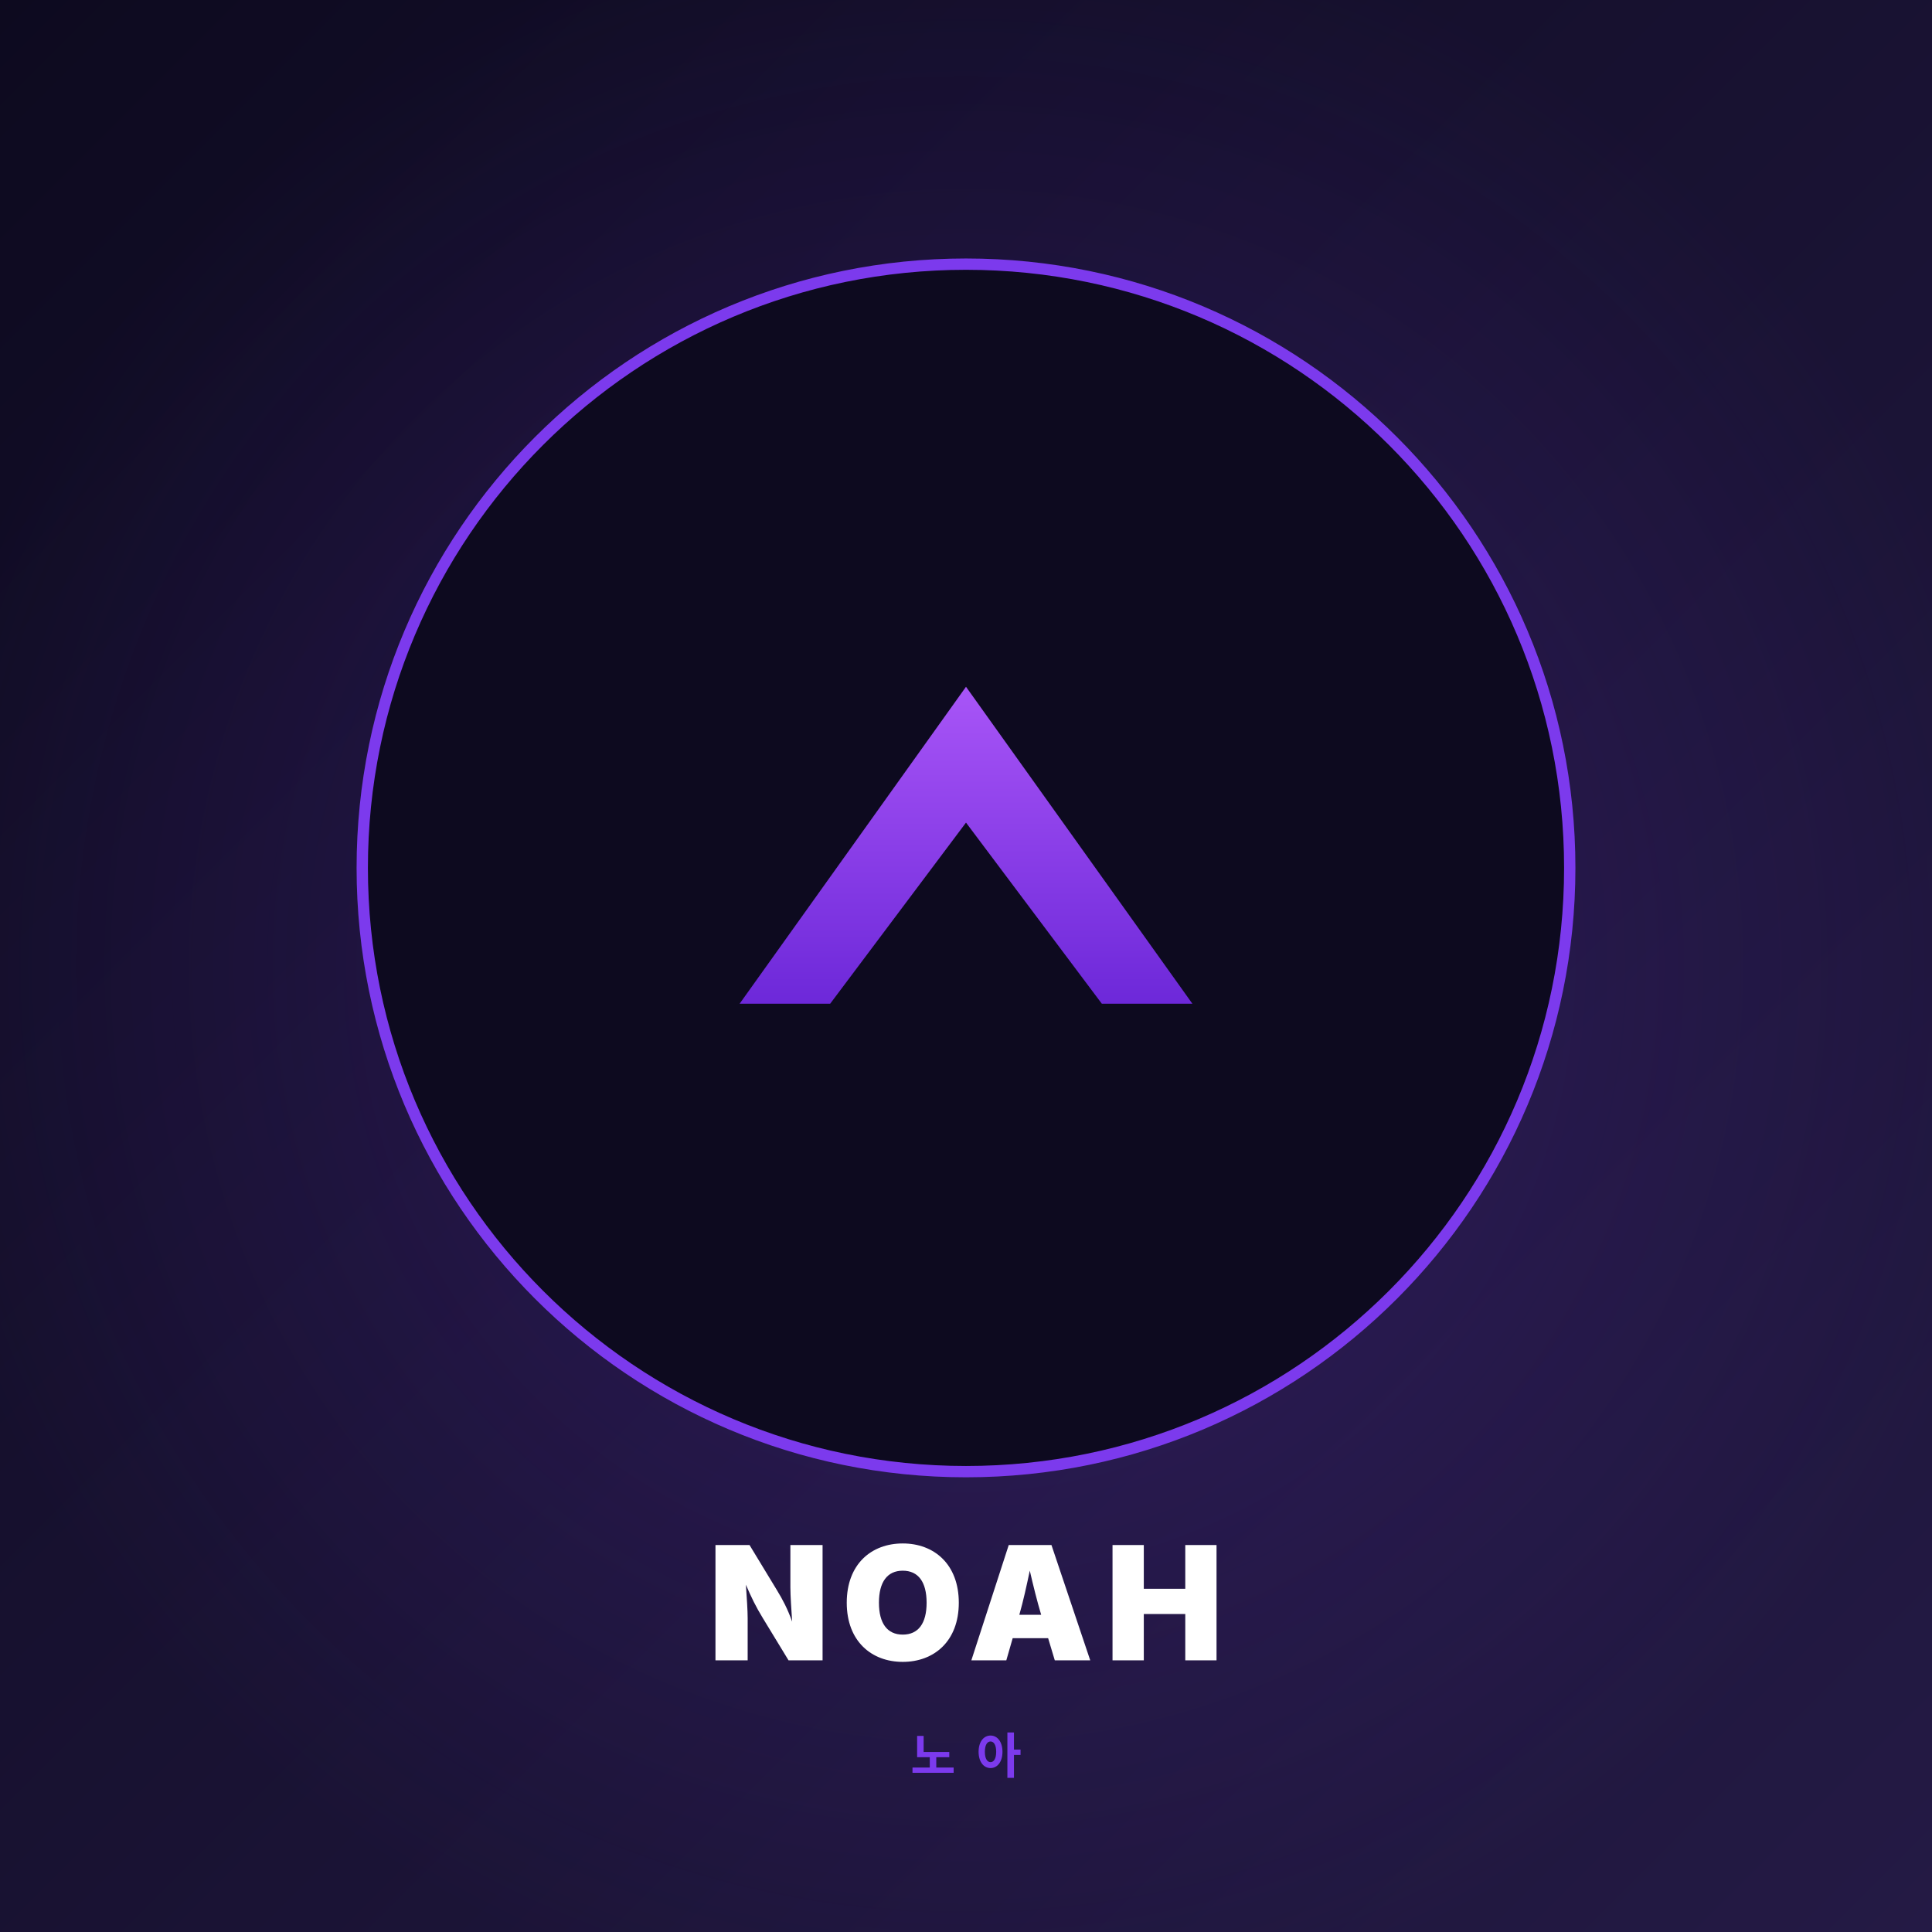
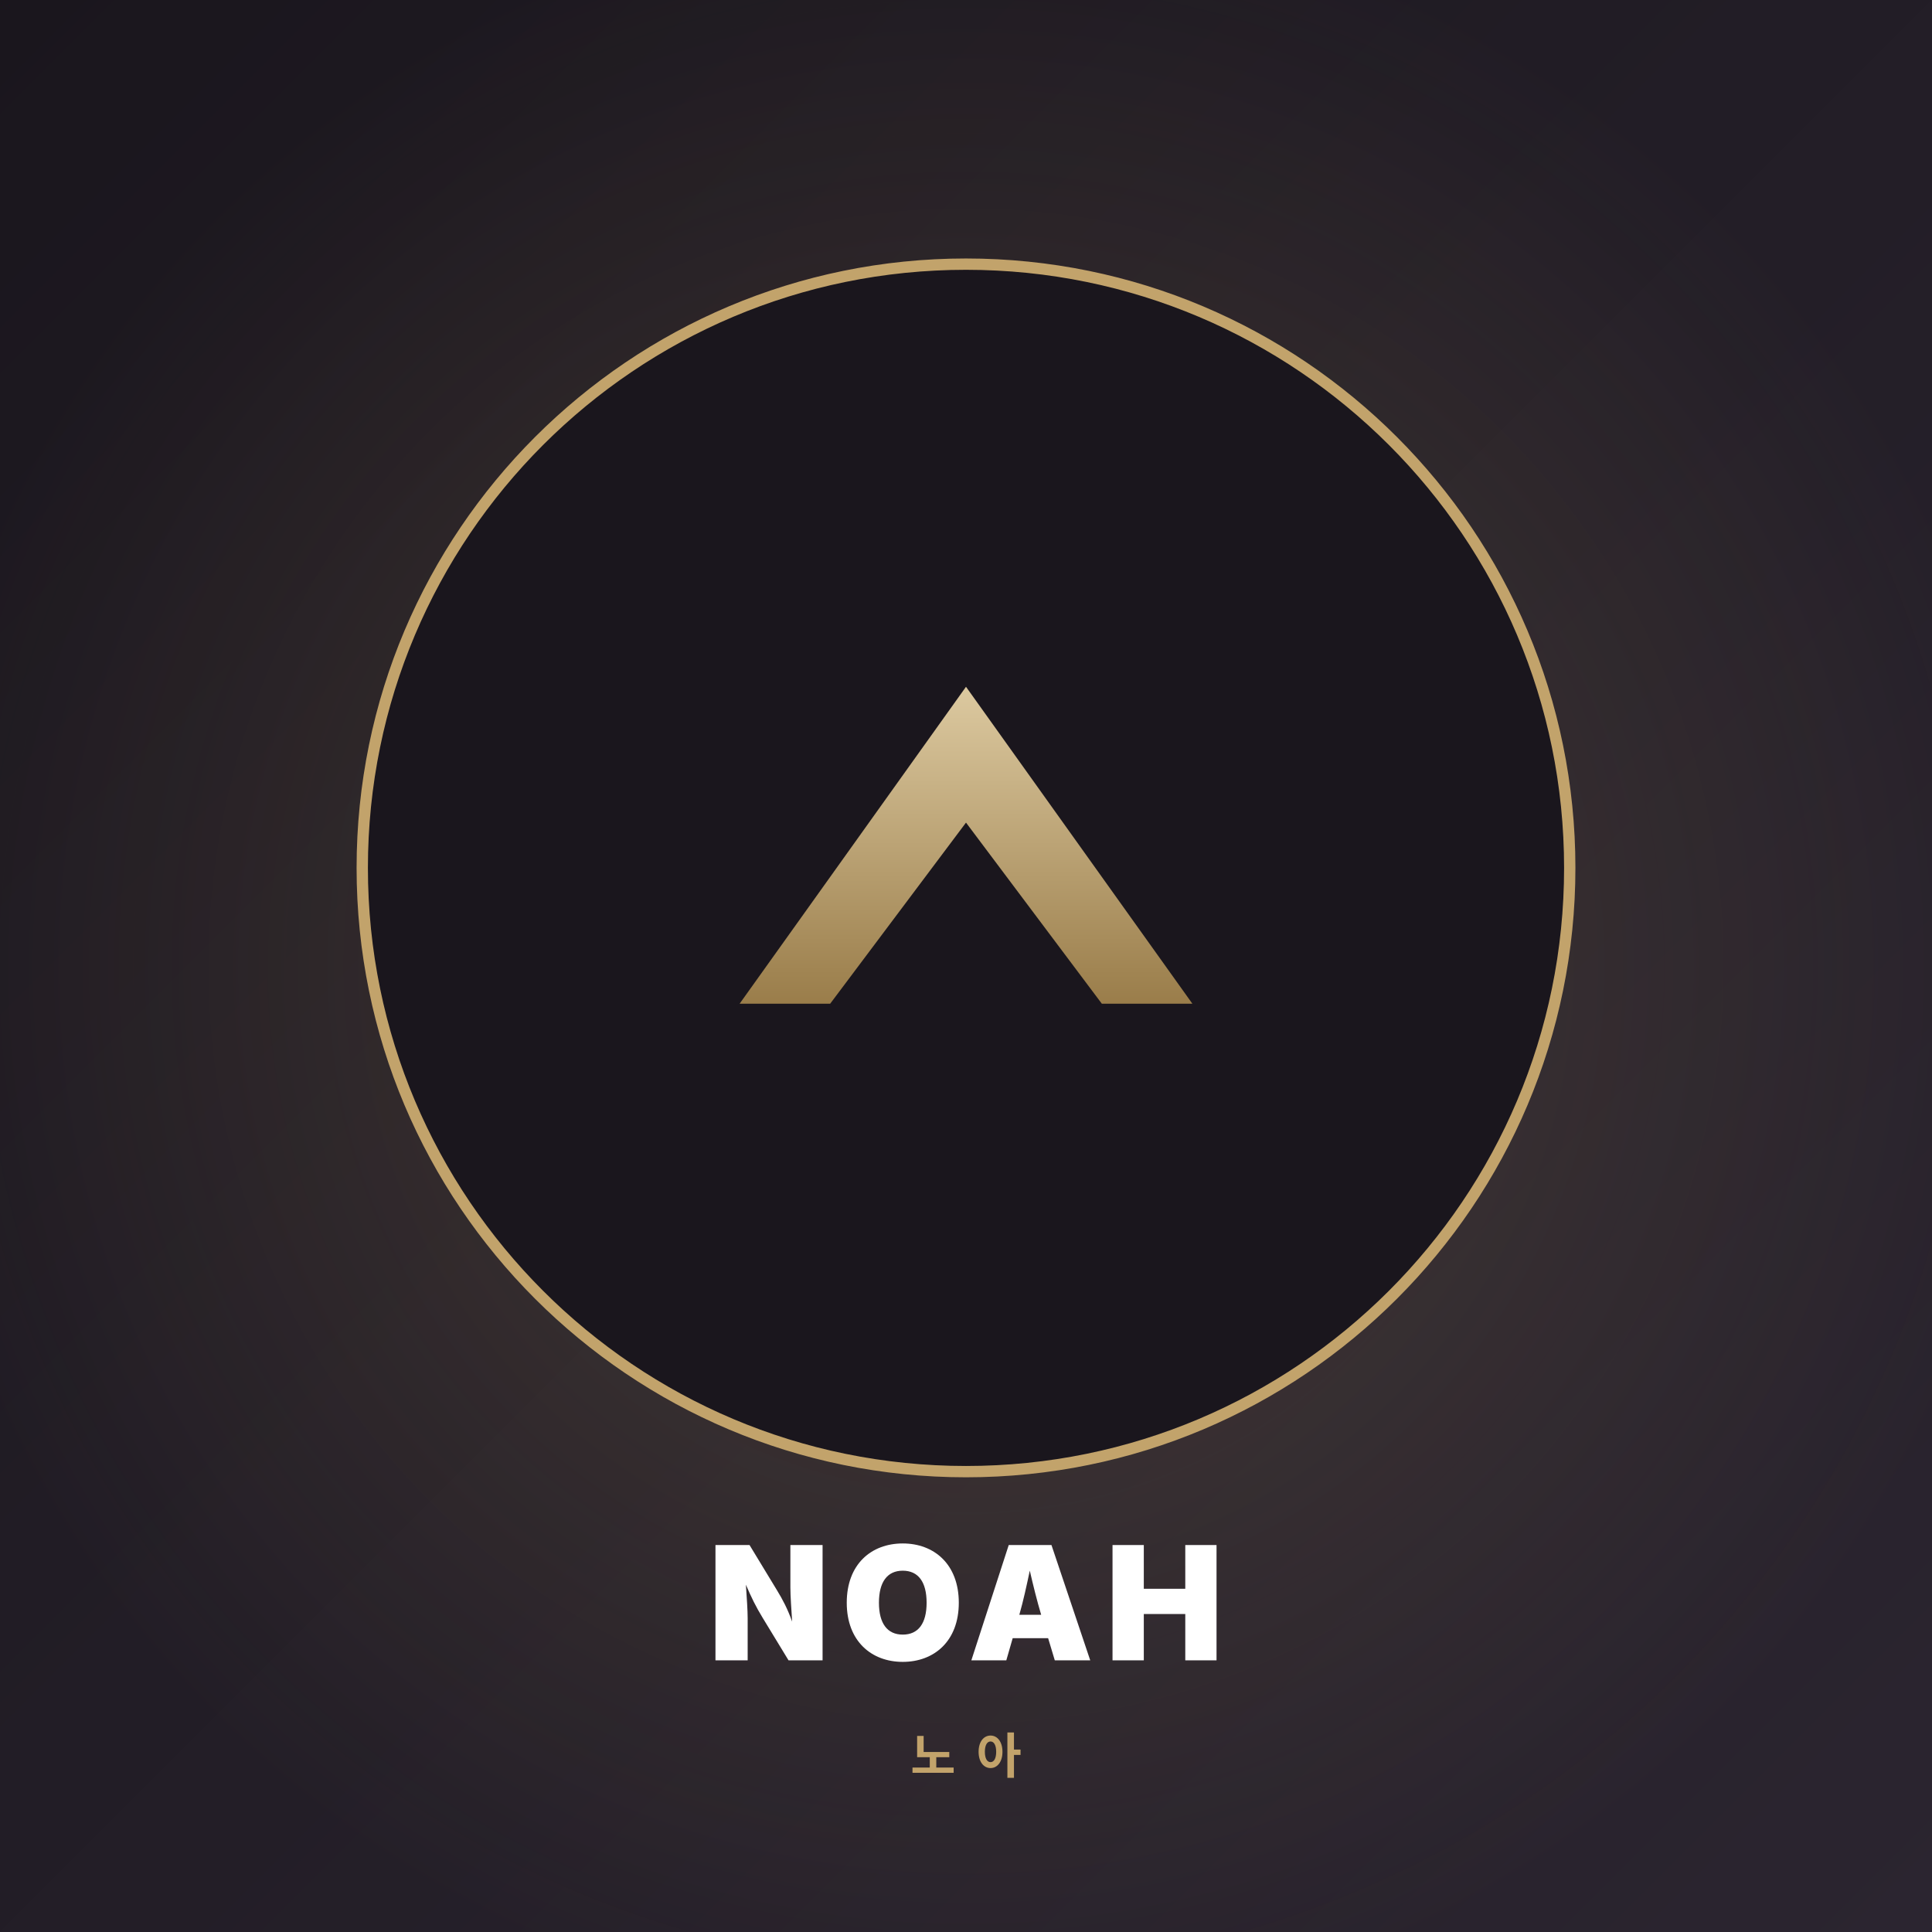
<svg xmlns="http://www.w3.org/2000/svg" viewBox="0 0 1024 1024" width="1024" height="1024">
  <defs>
    <linearGradient id="bg" x1="0" y1="0" x2="1" y2="1">
-       <stop offset="0%" stop-color="#0d0a1f" />
-       <stop offset="100%" stop-color="#241a45" />
+       <stop offset="0%" stop-color="#1a161d" />
+       <stop offset="100%" stop-color="#2b2530" />
    </linearGradient>
    <radialGradient id="glow" cx="0.5" cy="0.5" r="0.55">
-       <stop offset="0%" stop-color="#7C3AED" stop-opacity="0.22" />
-       <stop offset="100%" stop-color="#7C3AED" stop-opacity="0" />
+       <stop offset="0%" stop-color="#C2A36B" stop-opacity="0.22" />
+       <stop offset="100%" stop-color="#C2A36B" stop-opacity="0" />
    </radialGradient>
    <linearGradient id="gold" x1="0" y1="0" x2="0" y2="1">
-       <stop offset="0%" stop-color="#A855F7" />
-       <stop offset="100%" stop-color="#6D28D9" />
+       <stop offset="0%" stop-color="#DCC9A0" />
+       <stop offset="100%" stop-color="#9A7D4A" />
    </linearGradient>
  </defs>
  <rect width="1024" height="1024" fill="url(#bg)" />
  <rect width="1024" height="1024" fill="url(#glow)" />
  <g transform="translate(512, 460)">
-     <circle r="320" fill="#0d0a1f" stroke="#7C3AED" stroke-width="6" />
+     <circle r="320" fill="#1a161d" stroke="#C2A36B" stroke-width="6" />
    <g transform="scale(12)">
      <g transform="translate(-16, -16)">
        <path d="M6 22 L16 8 L26 22 L22 22 L16 14 L10 22 Z" fill="url(#gold)" />
      </g>
    </g>
  </g>
  <text x="512" y="880" text-anchor="middle" font-family="Inter, 'Pretendard', sans-serif" font-size="84" font-weight="900" fill="#ffffff" letter-spacing="6">NOAH</text>
-   <text x="512" y="940" text-anchor="middle" font-family="Inter, 'Pretendard', sans-serif" font-size="26" font-weight="700" fill="#7C3AED" letter-spacing="11">노아</text>
+   <text x="512" y="940" text-anchor="middle" font-family="Inter, 'Pretendard', sans-serif" font-size="26" font-weight="700" fill="#C2A36B" letter-spacing="11">노아</text>
</svg>
